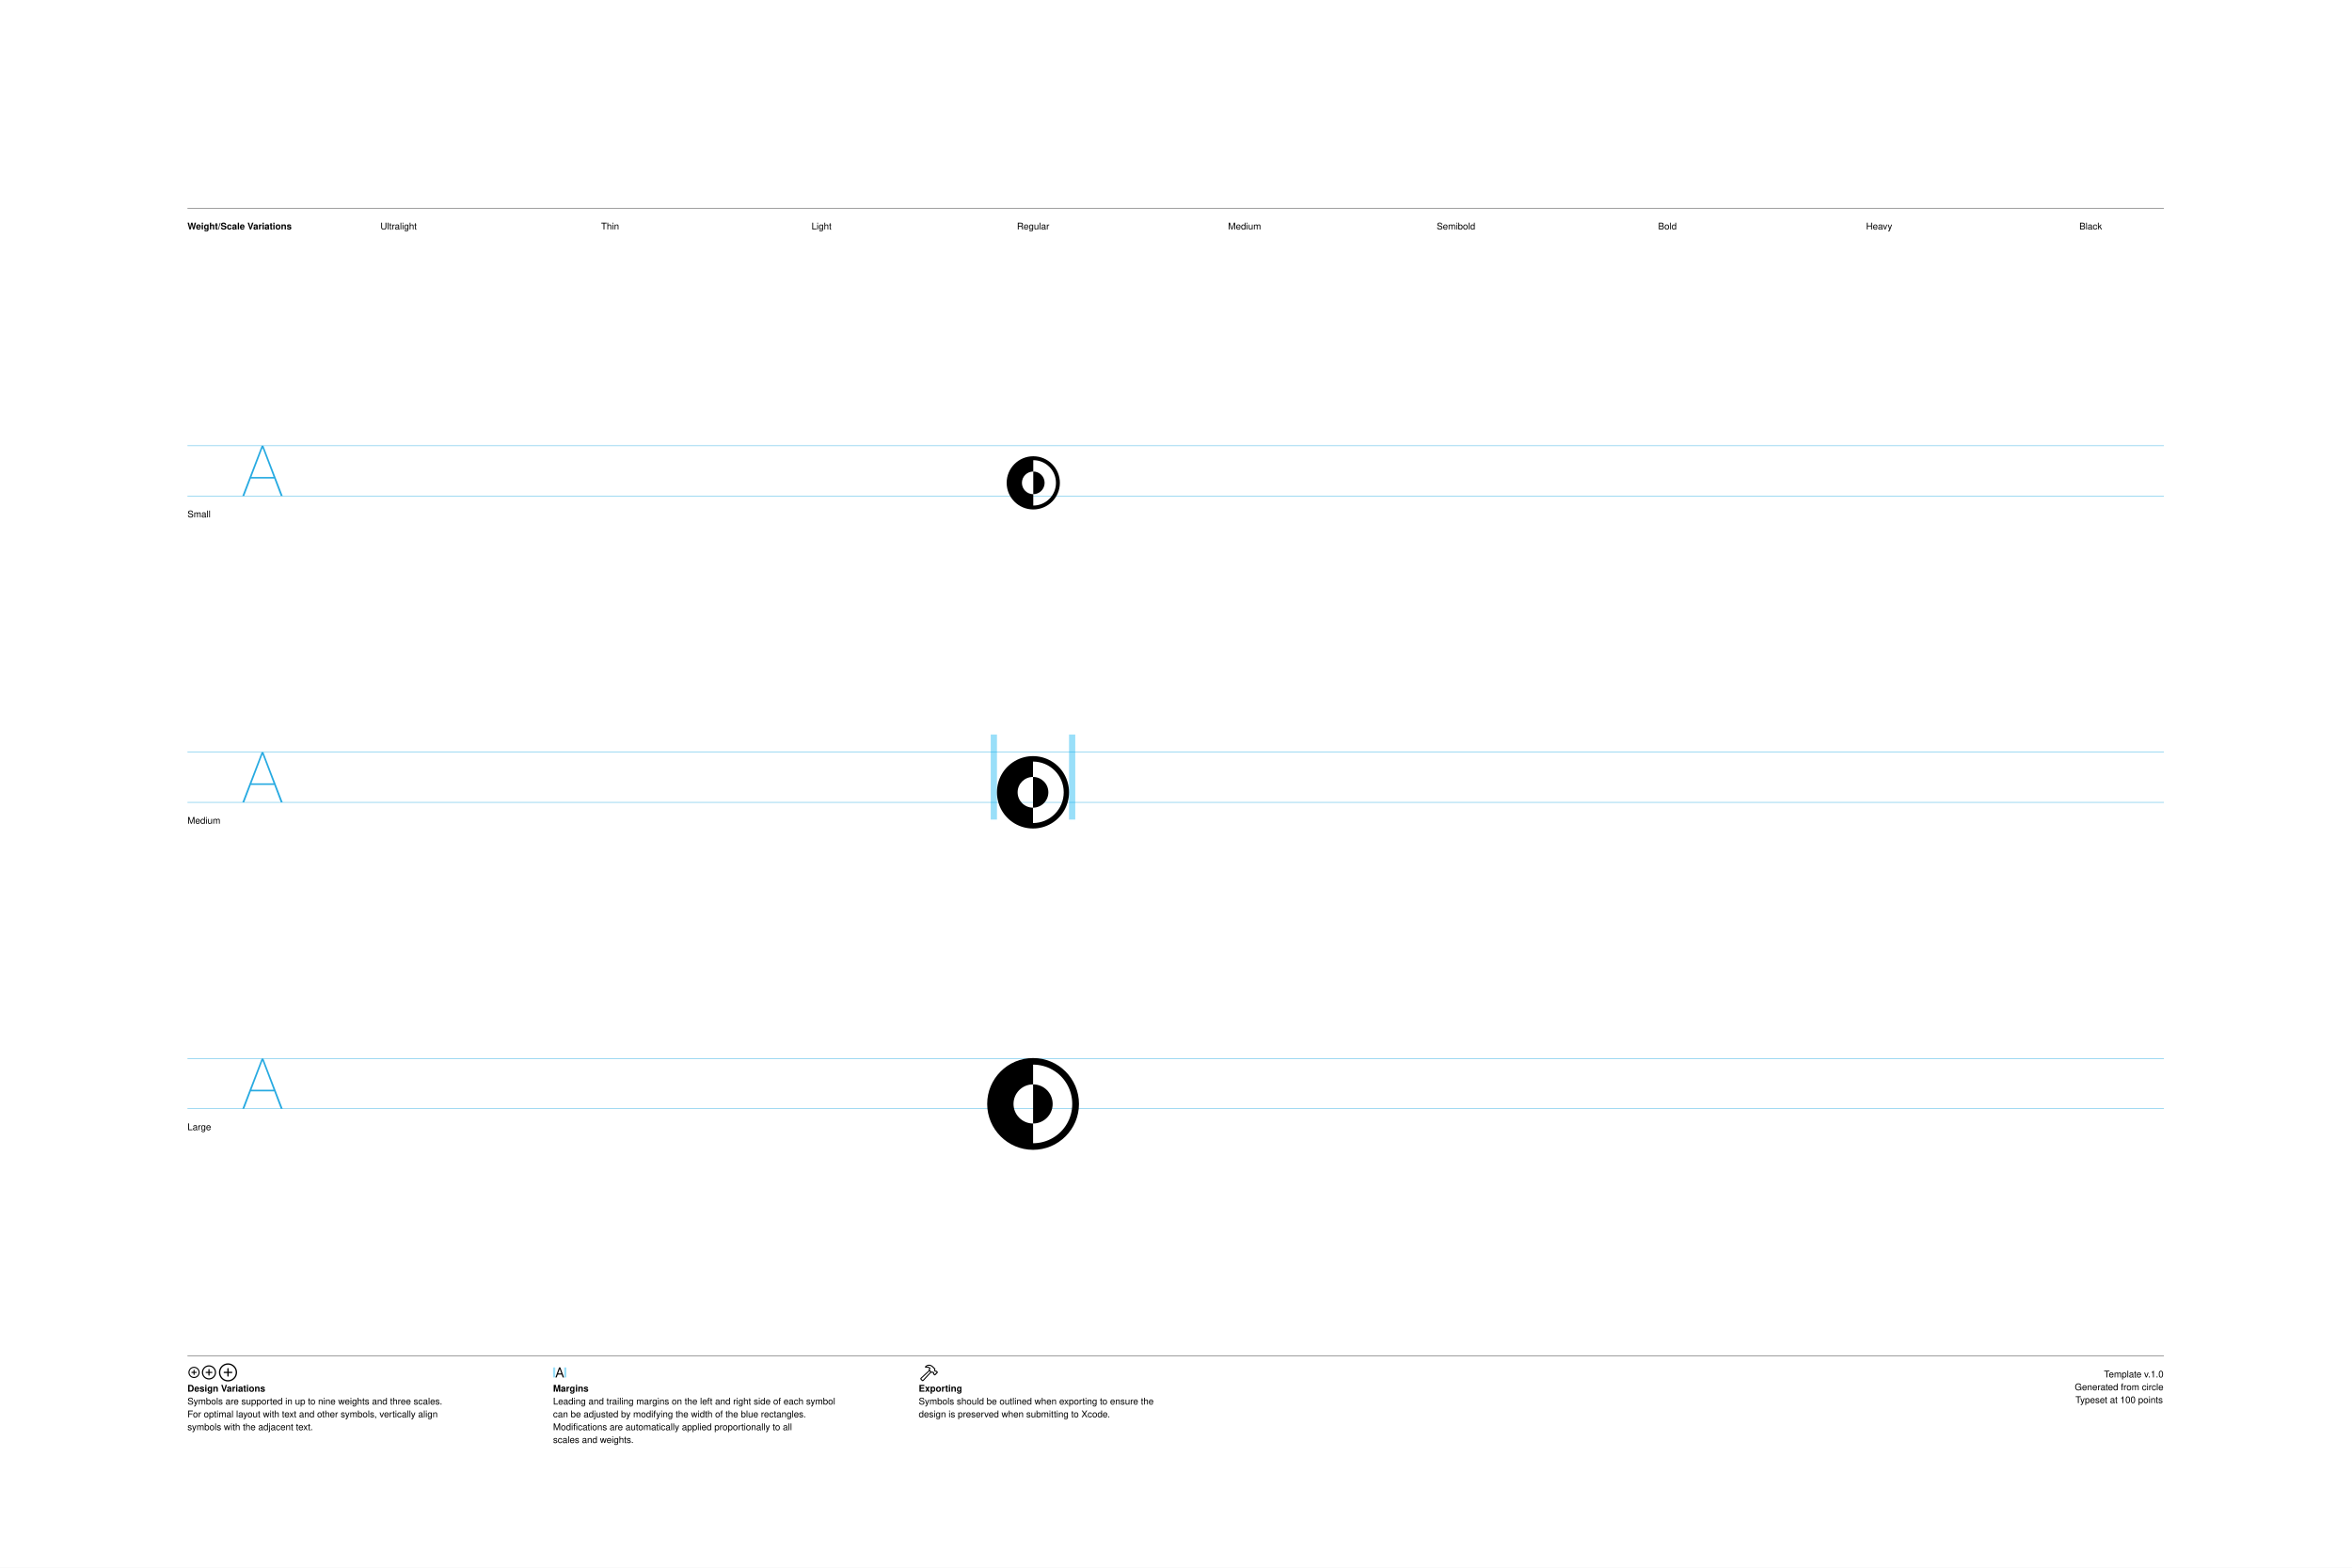
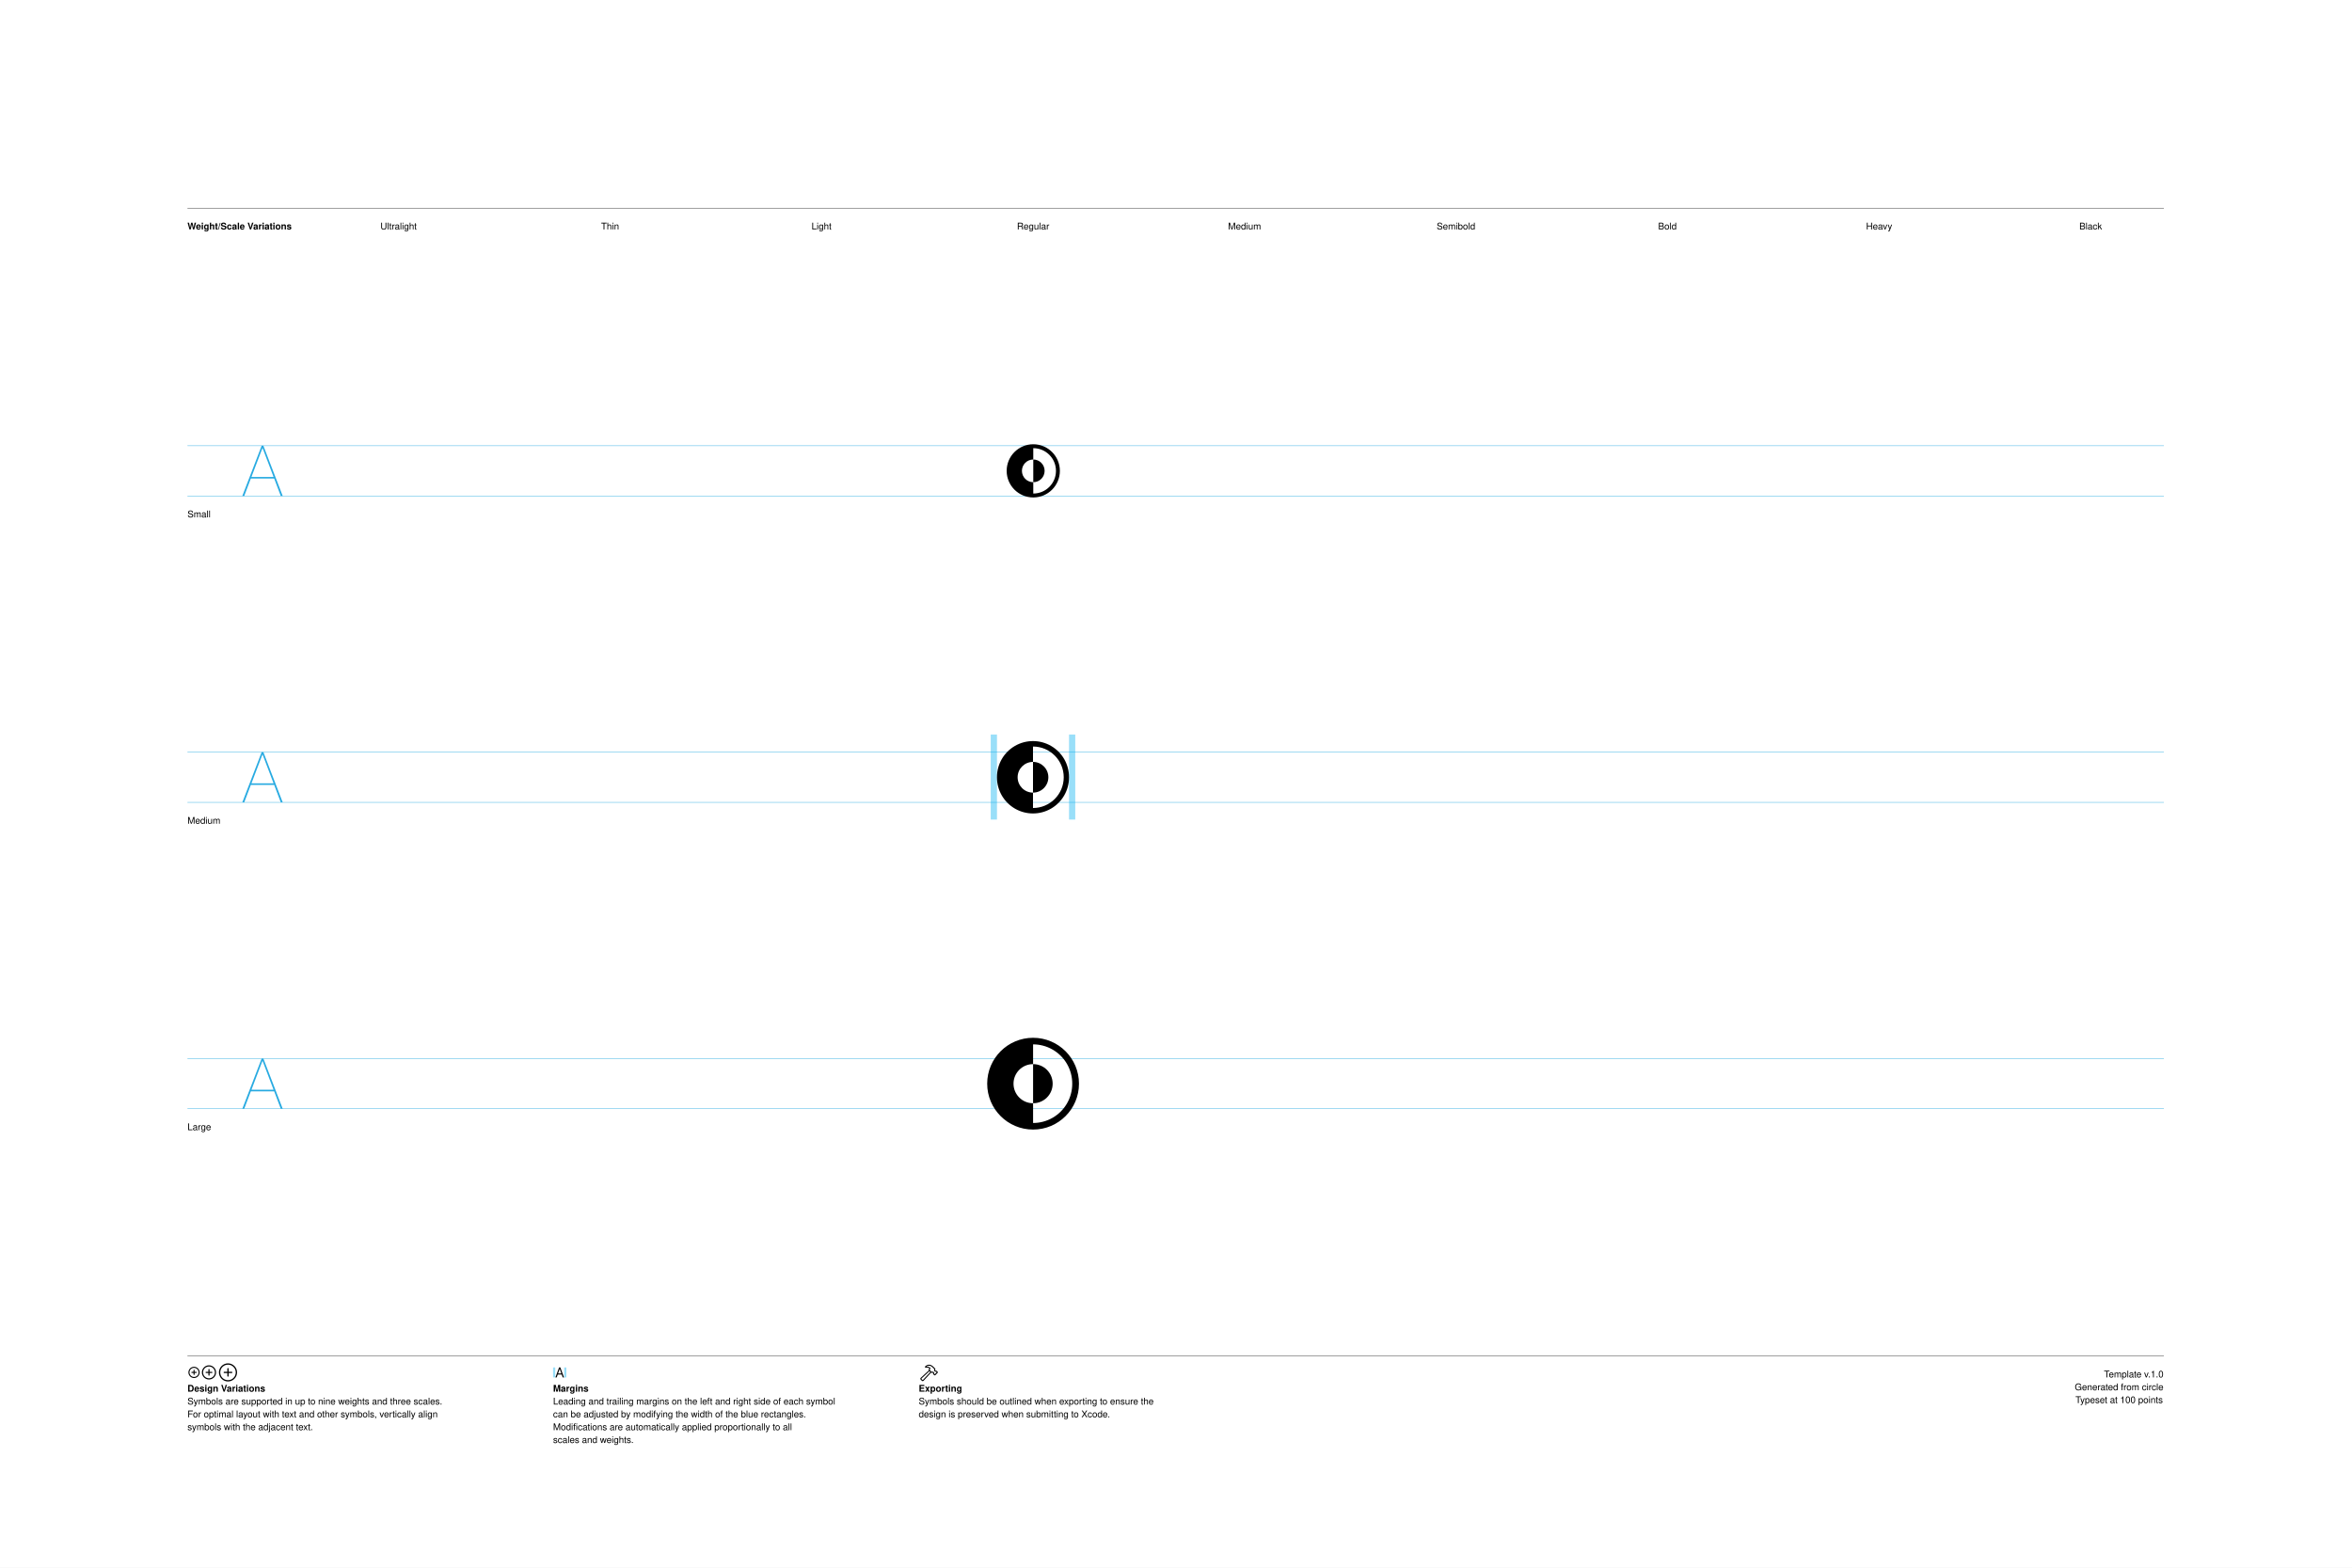
<svg xmlns="http://www.w3.org/2000/svg" width="3300px" height="2200px" viewBox="0 0 3300 2200" version="1.1">
  <g id="preferencesToolbarAppearance" stroke="none" fill="none" fill-rule="evenodd" stroke-width="1">
    <g id="preferencesToolbarAppearanceSymbol">
      <g id="Notes">
        <rect id="artboard" fill="#FFFFFF" fill-rule="nonzero" x="0" y="0" width="3300" height="2200" />
        <line x1="263" y1="292" x2="3036" y2="292" id="Path" stroke="#000000" stroke-width="0.5" />
        <text id="Weight/Scale-Variations" fill="#000000" fill-rule="nonzero" font-family="Helvetica-Bold, Helvetica" font-size="13" font-weight="bold">
          <tspan x="263" y="322">Weight/Scale Variations</tspan>
        </text>
        <text id="Ultralight" fill="#000000" fill-rule="nonzero" font-family="Helvetica" font-size="13" font-weight="normal">
          <tspan x="533.711" y="322">Ultralight</tspan>
        </text>
        <text id="Thin" fill="#000000" fill-rule="nonzero" font-family="Helvetica" font-size="13" font-weight="normal">
          <tspan x="843.422" y="322">Thin</tspan>
        </text>
        <text id="Light" fill="#000000" fill-rule="nonzero" font-family="Helvetica" font-size="13" font-weight="normal">
          <tspan x="1138.63" y="322">Light</tspan>
        </text>
        <text id="Regular" fill="#000000" fill-rule="nonzero" font-family="Helvetica" font-size="13" font-weight="normal">
          <tspan x="1426.84" y="322">Regular</tspan>
        </text>
        <text id="Medium" fill="#000000" fill-rule="nonzero" font-family="Helvetica" font-size="13" font-weight="normal">
          <tspan x="1723.06" y="322">Medium</tspan>
        </text>
        <text id="Semibold" fill="#000000" fill-rule="nonzero" font-family="Helvetica" font-size="13" font-weight="normal">
          <tspan x="2015.77" y="322">Semibold</tspan>
        </text>
        <text id="Bold" fill="#000000" fill-rule="nonzero" font-family="Helvetica" font-size="13" font-weight="normal">
          <tspan x="2326.48" y="322">Bold</tspan>
        </text>
        <text id="Heavy" fill="#000000" fill-rule="nonzero" font-family="Helvetica" font-size="13" font-weight="normal">
          <tspan x="2618.19" y="322">Heavy</tspan>
        </text>
        <text id="Black" fill="#000000" fill-rule="nonzero" font-family="Helvetica" font-size="13" font-weight="normal">
          <tspan x="2917.4" y="322">Black</tspan>
        </text>
        <line x1="263" y1="1903" x2="3036" y2="1903" id="Path" stroke="#000000" stroke-width="0.5" />
        <g id="Group" transform="translate(264, 1918)" fill="#000000" fill-rule="nonzero">
          <path d="M8.248,15.83 C12.555,15.83 16.139,12.256 16.139,7.949 C16.139,3.643 12.545,0.068 8.238,0.068 C3.941,0.068 0.367,3.643 0.367,7.949 C0.367,12.256 3.951,15.83 8.248,15.83 Z M8.248,14.346 C4.703,14.346 1.871,11.504 1.871,7.949 C1.871,4.394 4.693,1.553 8.238,1.553 C11.793,1.553 14.635,4.394 14.645,7.949 C14.654,11.504 11.803,14.346 8.248,14.346 Z M8.229,11.572 C8.697,11.572 8.971,11.26 8.971,10.742 L8.971,8.682 L11.197,8.682 C11.695,8.682 12.037,8.428 12.037,7.959 C12.037,7.48 11.715,7.217 11.197,7.217 L8.971,7.217 L8.971,4.99 C8.971,4.473 8.697,4.15 8.229,4.15 C7.76,4.15 7.506,4.492 7.506,4.99 L7.506,7.217 L5.299,7.217 C4.781,7.217 4.449,7.48 4.449,7.959 C4.449,8.428 4.801,8.682 5.299,8.682 L7.506,8.682 L7.506,10.742 C7.506,11.24 7.76,11.572 8.229,11.572 Z" id="Shape" />
        </g>
        <g id="Group" transform="translate(282.506, 1915)" fill="#000000" fill-rule="nonzero">
          <path d="M10.709,20.91 C16.158,20.91 20.67,16.398 20.67,10.949 C20.67,5.51 16.148,0.988 10.699,0.988 C5.26,0.988 0.748,5.51 0.748,10.949 C0.748,16.398 5.27,20.91 10.709,20.91 Z M10.709,19.25 C6.1,19.25 2.418,15.559 2.418,10.949 C2.418,6.35 6.09,2.648 10.699,2.648 C15.309,2.648 19,6.35 19.01,10.949 C19.02,15.559 15.318,19.25 10.709,19.25 Z M10.69,15.588 C11.207,15.588 11.52,15.227 11.52,14.66 L11.52,11.77 L14.576,11.77 C15.123,11.77 15.504,11.486 15.504,10.969 C15.504,10.441 15.143,10.139 14.576,10.139 L11.52,10.139 L11.52,7.072 C11.52,6.496 11.207,6.144 10.69,6.144 C10.172,6.144 9.879,6.516 9.879,7.072 L9.879,10.139 L6.832,10.139 C6.266,10.139 5.895,10.441 5.895,10.969 C5.895,11.486 6.285,11.77 6.832,11.77 L9.879,11.77 L9.879,14.66 C9.879,15.207 10.172,15.588 10.69,15.588 Z" id="Shape" />
        </g>
        <g id="Group" transform="translate(306.924, 1913)" fill="#000000" fill-rule="nonzero">
          <path d="M12.971,25.674 C19.934,25.674 25.695,19.922 25.695,12.959 C25.695,5.996 19.924,0.244 12.961,0.244 C6.008,0.244 0.256,5.996 0.256,12.959 C0.256,19.922 6.018,25.674 12.971,25.674 Z M12.971,23.857 C6.936,23.857 2.082,18.994 2.082,12.959 C2.082,6.924 6.926,2.061 12.961,2.061 C19.006,2.061 23.859,6.924 23.869,12.959 C23.879,18.994 19.016,23.857 12.971,23.857 Z M12.951,18.936 C13.518,18.936 13.869,18.545 13.869,17.939 L13.869,13.867 L18.107,13.867 C18.693,13.867 19.113,13.535 19.113,12.979 C19.113,12.402 18.723,12.061 18.107,12.061 L13.869,12.061 L13.869,7.812 C13.869,7.197 13.518,6.807 12.951,6.807 C12.385,6.807 12.062,7.217 12.062,7.812 L12.062,12.061 L7.834,12.061 C7.219,12.061 6.809,12.402 6.809,12.979 C6.809,13.535 7.238,13.867 7.834,13.867 L12.062,13.867 L12.062,17.939 C12.062,18.525 12.385,18.936 12.951,18.936 Z" id="Shape" />
        </g>
        <text id="Design-Variations" fill="#000000" fill-rule="nonzero" font-family="Helvetica-Bold, Helvetica" font-size="13" font-weight="bold">
          <tspan x="263" y="1953">Design Variations</tspan>
        </text>
        <text id="Symbols-are-supported-in-up-to-nine-weights-and-three-scales." fill="#000000" fill-rule="nonzero" font-family="Helvetica" font-size="13" font-weight="normal">
          <tspan x="263" y="1971">Symbols are supported in up to nine weights and three scales.</tspan>
        </text>
        <text id="For-optimal-layout-with-text-and-other-symbols,-vertically-align" fill="#000000" fill-rule="nonzero" font-family="Helvetica" font-size="13" font-weight="normal">
          <tspan x="263" y="1989">For optimal layout with text and other symbols, vertically align</tspan>
        </text>
        <text id="symbols-with-the-adjacent-text." fill="#000000" fill-rule="nonzero" font-family="Helvetica" font-size="13" font-weight="normal">
          <tspan x="263" y="2007">symbols with the adjacent text.</tspan>
        </text>
        <rect id="Rectangle" fill="#00AEEF" fill-rule="nonzero" opacity="0.4" x="776" y="1919" width="3" height="14" />
        <g id="Group" transform="translate(779, 1918)" fill="#000000" fill-rule="nonzero">
          <path d="M10.527,15 L12.373,15 L7.178,0.908 L5.439,0.908 L0.244,15 L2.09,15 L3.506,10.967 L9.111,10.967 L10.527,15 Z M6.279,3.047 L6.338,3.047 L8.594,9.473 L4.023,9.473 L6.279,3.047 Z" id="Shape" />
        </g>
        <rect id="Rectangle" fill="#00AEEF" fill-rule="nonzero" opacity="0.4" x="791.617" y="1919" width="3" height="14" />
        <text id="Margins" fill="#000000" fill-rule="nonzero" font-family="Helvetica-Bold, Helvetica" font-size="13" font-weight="bold">
          <tspan x="776" y="1953">Margins</tspan>
        </text>
        <text id="Leading-and-trailing-margins-on-the-left-and-right-side-of-each-symbol" fill="#000000" fill-rule="nonzero" font-family="Helvetica" font-size="13" font-weight="normal">
          <tspan x="776" y="1971">Leading and trailing margins on the left and right side of each symbol</tspan>
        </text>
        <text id="can-be-adjusted-by-modifying-the-width-of-the-blue-rectangles." fill="#000000" fill-rule="nonzero" font-family="Helvetica" font-size="13" font-weight="normal">
          <tspan x="776" y="1989">can be adjusted by modifying the width of the blue rectangles.</tspan>
        </text>
        <text id="Modifications-are-automatically-applied-proportionally-to-all" fill="#000000" fill-rule="nonzero" font-family="Helvetica" font-size="13" font-weight="normal">
          <tspan x="776" y="2007">Modifications are automatically applied proportionally to all</tspan>
        </text>
        <text id="scales-and-weights." fill="#000000" fill-rule="nonzero" font-family="Helvetica" font-size="13" font-weight="normal">
          <tspan x="776" y="2025">scales and weights.</tspan>
        </text>
        <g id="Group" transform="translate(1291, 1915)" fill="#000000" fill-rule="nonzero">
          <path d="M0.832,21.115 L2.375,22.658 C3.225,23.488 4.191,23.42 5.061,22.463 L15.275,11.34 C15.705,11.633 16.096,11.623 16.564,11.525 L17.609,11.311 L18.303,12.004 L18.254,12.521 C18.186,13.049 18.352,13.469 18.85,13.967 L19.66,14.777 C20.168,15.285 20.822,15.314 21.301,14.836 L24.553,11.584 C25.031,11.105 25.012,10.451 24.504,9.943 L23.684,9.123 C23.186,8.625 22.775,8.449 22.238,8.527 L21.711,8.586 L21.057,7.922 L21.34,6.779 C21.486,6.213 21.34,5.744 20.715,5.139 L18.303,2.746 C14.758,-0.779 10.227,-0.672 7.111,2.463 C6.691,2.893 6.643,3.478 6.916,3.908 C7.15,4.279 7.629,4.504 8.273,4.338 C9.787,3.957 11.301,4.074 12.785,5.08 L12.16,6.662 C11.926,7.248 11.945,7.727 12.18,8.166 L1.018,18.439 C0.08,19.309 -0.027,20.256 0.832,21.115 Z M8.674,2.853 C11.34,0.861 14.65,1.174 17.053,3.586 L19.68,6.193 C19.914,6.428 19.943,6.613 19.885,6.906 L19.504,8.469 L21.076,10.041 L22.043,9.953 C22.326,9.924 22.414,9.943 22.639,10.168 L23.264,10.793 L20.51,13.537 L19.885,12.922 C19.66,12.697 19.641,12.6 19.67,12.316 L19.758,11.359 L18.195,9.797 L16.574,10.109 C16.291,10.168 16.145,10.168 15.91,9.924 L13.732,7.746 C13.508,7.512 13.479,7.375 13.605,7.053 L14.553,4.777 C12.951,3.244 10.842,2.394 8.801,3.049 C8.713,3.078 8.645,3.059 8.615,3.019 C8.586,2.971 8.586,2.922 8.674,2.853 Z M2.102,20.412 C1.613,19.914 1.789,19.611 2.121,19.309 L13.078,9.191 L14.309,10.422 L4.152,21.35 C3.85,21.682 3.469,21.779 3.068,21.379 L2.102,20.412 Z" id="Shape" />
        </g>
        <text id="Exporting" fill="#000000" fill-rule="nonzero" font-family="Helvetica-Bold, Helvetica" font-size="13" font-weight="bold">
          <tspan x="1289" y="1953">Exporting</tspan>
        </text>
        <text id="Symbols-should-be-outlined-when-exporting-to-ensure-the" fill="#000000" fill-rule="nonzero" font-family="Helvetica" font-size="13" font-weight="normal">
          <tspan x="1289" y="1971">Symbols should be outlined when exporting to ensure the</tspan>
        </text>
        <text id="design-is-preserved-when-submitting-to-Xcode." fill="#000000" fill-rule="nonzero" font-family="Helvetica" font-size="13" font-weight="normal">
          <tspan x="1289" y="1989">design is preserved when submitting to Xcode.</tspan>
        </text>
        <text id="Template-v.1.0" fill="#000000" fill-rule="nonzero" font-family="Helvetica" font-size="13" font-weight="normal">
          <tspan x="2952" y="1933">Template v.1.0</tspan>
        </text>
        <text id="Generated-from-circle" fill="#000000" fill-rule="nonzero" font-family="Helvetica" font-size="13" font-weight="normal">
          <tspan x="2911" y="1951">Generated from circle</tspan>
        </text>
        <text id="Typeset-at-100-points" fill="#000000" fill-rule="nonzero" font-family="Helvetica" font-size="13" font-weight="normal">
          <tspan x="2912" y="1969">Typeset at 100 points</tspan>
        </text>
        <text id="Small" fill="#000000" fill-rule="nonzero" font-family="Helvetica" font-size="13" font-weight="normal">
          <tspan x="263" y="726">Small</tspan>
        </text>
        <text id="Medium" fill="#000000" fill-rule="nonzero" font-family="Helvetica" font-size="13" font-weight="normal">
          <tspan x="263" y="1156">Medium</tspan>
        </text>
        <text id="Large" fill="#000000" fill-rule="nonzero" font-family="Helvetica" font-size="13" font-weight="normal">
          <tspan x="263" y="1586">Large</tspan>
        </text>
      </g>
      <g id="Guides" transform="translate(263, 625)">
        <g id="H-reference" transform="translate(76, 0)" fill="#27AAE1" fill-rule="nonzero">
          <path d="M54.932,71 L57.666,71 L30.566,0.541 L28.076,0.541 L0.977,71 L3.662,71 L12.94,46.537 L45.703,46.537 L54.932,71 Z M29.199,3.91 L29.443,3.91 L44.824,44.291 L13.818,44.291 L29.199,3.91 Z" id="Shape" />
        </g>
        <line x1="0" y1="71" x2="2773" y2="71" id="Baseline-S" stroke="#27AAE1" stroke-width="0.577" />
        <line x1="0" y1="0.541" x2="2773" y2="0.541" id="Capline-S" stroke="#27AAE1" stroke-width="0.577" />
        <g id="H-reference" transform="translate(76, 430)" fill="#27AAE1" fill-rule="nonzero">
          <path d="M54.932,71 L57.666,71 L30.566,0.541 L28.076,0.541 L0.977,71 L3.662,71 L12.94,46.537 L45.703,46.537 L54.932,71 Z M29.199,3.91 L29.443,3.91 L44.824,44.291 L13.818,44.291 L29.199,3.91 Z" id="Shape" />
        </g>
        <line x1="0" y1="501" x2="2773" y2="501" id="Baseline-M" stroke="#27AAE1" stroke-width="0.577" />
        <line x1="0" y1="430.54" x2="2773" y2="430.54" id="Capline-M" stroke="#27AAE1" stroke-width="0.577" />
        <g id="H-reference" transform="translate(76, 860)" fill="#27AAE1" fill-rule="nonzero">
          <path d="M54.932,71 L57.666,71 L30.566,0.541 L28.076,0.541 L0.977,71 L3.662,71 L12.94,46.537 L45.703,46.537 L54.932,71 Z M29.199,3.91 L29.443,3.91 L44.824,44.291 L13.818,44.291 L29.199,3.91 Z" id="Shape" />
        </g>
        <line x1="0" y1="931" x2="2773" y2="931" id="Baseline-L" stroke="#27AAE1" stroke-width="0.577" />
        <line x1="0" y1="860.54" x2="2773" y2="860.54" id="Capline-L" stroke="#27AAE1" stroke-width="0.577" />
        <rect id="left-margin" fill="#00AEEF" fill-rule="nonzero" opacity="0.4" x="1127.051" y="405.79" width="8.74" height="119.336" />
        <rect id="right-margin" fill="#00AEEF" fill-rule="nonzero" opacity="0.4" x="1236.914" y="405.79" width="8.74" height="119.336" />
      </g>
      <g id="Symbols" transform="translate(1399, 1016)" fill="#000000" fill-rule="nonzero">
-         <g id="Regular-L" transform="translate(-6, 420)">
+         <g id="Regular-L" transform="translate(-6, 391.58)">
          <g transform="translate(-7.9081, 48.7996)">
            <path d="M0,64.394 A64.394,64.394 0 1 1 128.789,64.394 A64.394,64.394 0 1 1 0,64.394 Z M9.47,64.394 A54.925,54.925 0 1 0 119.319,64.394 A54.925,54.925 0 1 0 9.47,64.394 Z" id="Ring" />
            <path d="M64.394,4.735 A59.66,59.66 0 0 0 64.394,124.054 L64.394,91.857 A27.462,27.462 0 0 1 64.394,36.932 Z" id="Left-half" />
            <path d="M64.394,36.932 A27.462,27.462 0 0 1 64.394,91.857 Z" id="Inner-right-half" />
          </g>
        </g>
-         <g id="Regular-M" transform="translate(6, 7)">
+         <g id="Regular-M" transform="translate(6, -14.11)">
          <g transform="translate(-6.2093, 38.3166)">
            <path d="M0,50.562 A50.562,50.562 0 1 1 101.123,50.562 A50.562,50.562 0 1 1 0,50.562 Z M7.436,50.562 A43.126,43.126 0 1 0 93.688,50.562 A43.126,43.126 0 1 0 7.436,50.562 Z" id="Ring" />
            <path d="M50.562,3.718 A46.844,46.844 0 0 0 50.562,97.405 L50.562,72.124 A21.563,21.563 0 0 1 50.562,28.998 Z" id="Left-half" />
            <path d="M50.562,28.998 A21.563,21.563 0 0 1 50.562,72.124 Z" id="Inner-right-half" />
          </g>
        </g>
-         <g id="Regular-S" transform="translate(18, -404)">
+         <g id="Regular-S" transform="translate(18, -420.85)">
          <g transform="translate(-4.5842, 28.2881)">
            <path d="M0,37.328 A37.328,37.328 0 1 1 74.656,37.328 A37.328,37.328 0 1 1 0,37.328 Z M5.489,37.328 A31.839,31.839 0 1 0 69.167,37.328 A31.839,31.839 0 1 0 5.489,37.328 Z" id="Ring" />
            <path d="M37.328,2.745 A34.584,34.584 0 0 0 37.328,71.912 L37.328,53.248 A15.919,15.919 0 0 1 37.328,21.409 Z" id="Left-half" />
            <path d="M37.328,21.409 A15.919,15.919 0 0 1 37.328,53.248 Z" id="Inner-right-half" />
          </g>
        </g>
      </g>
    </g>
  </g>
</svg>
